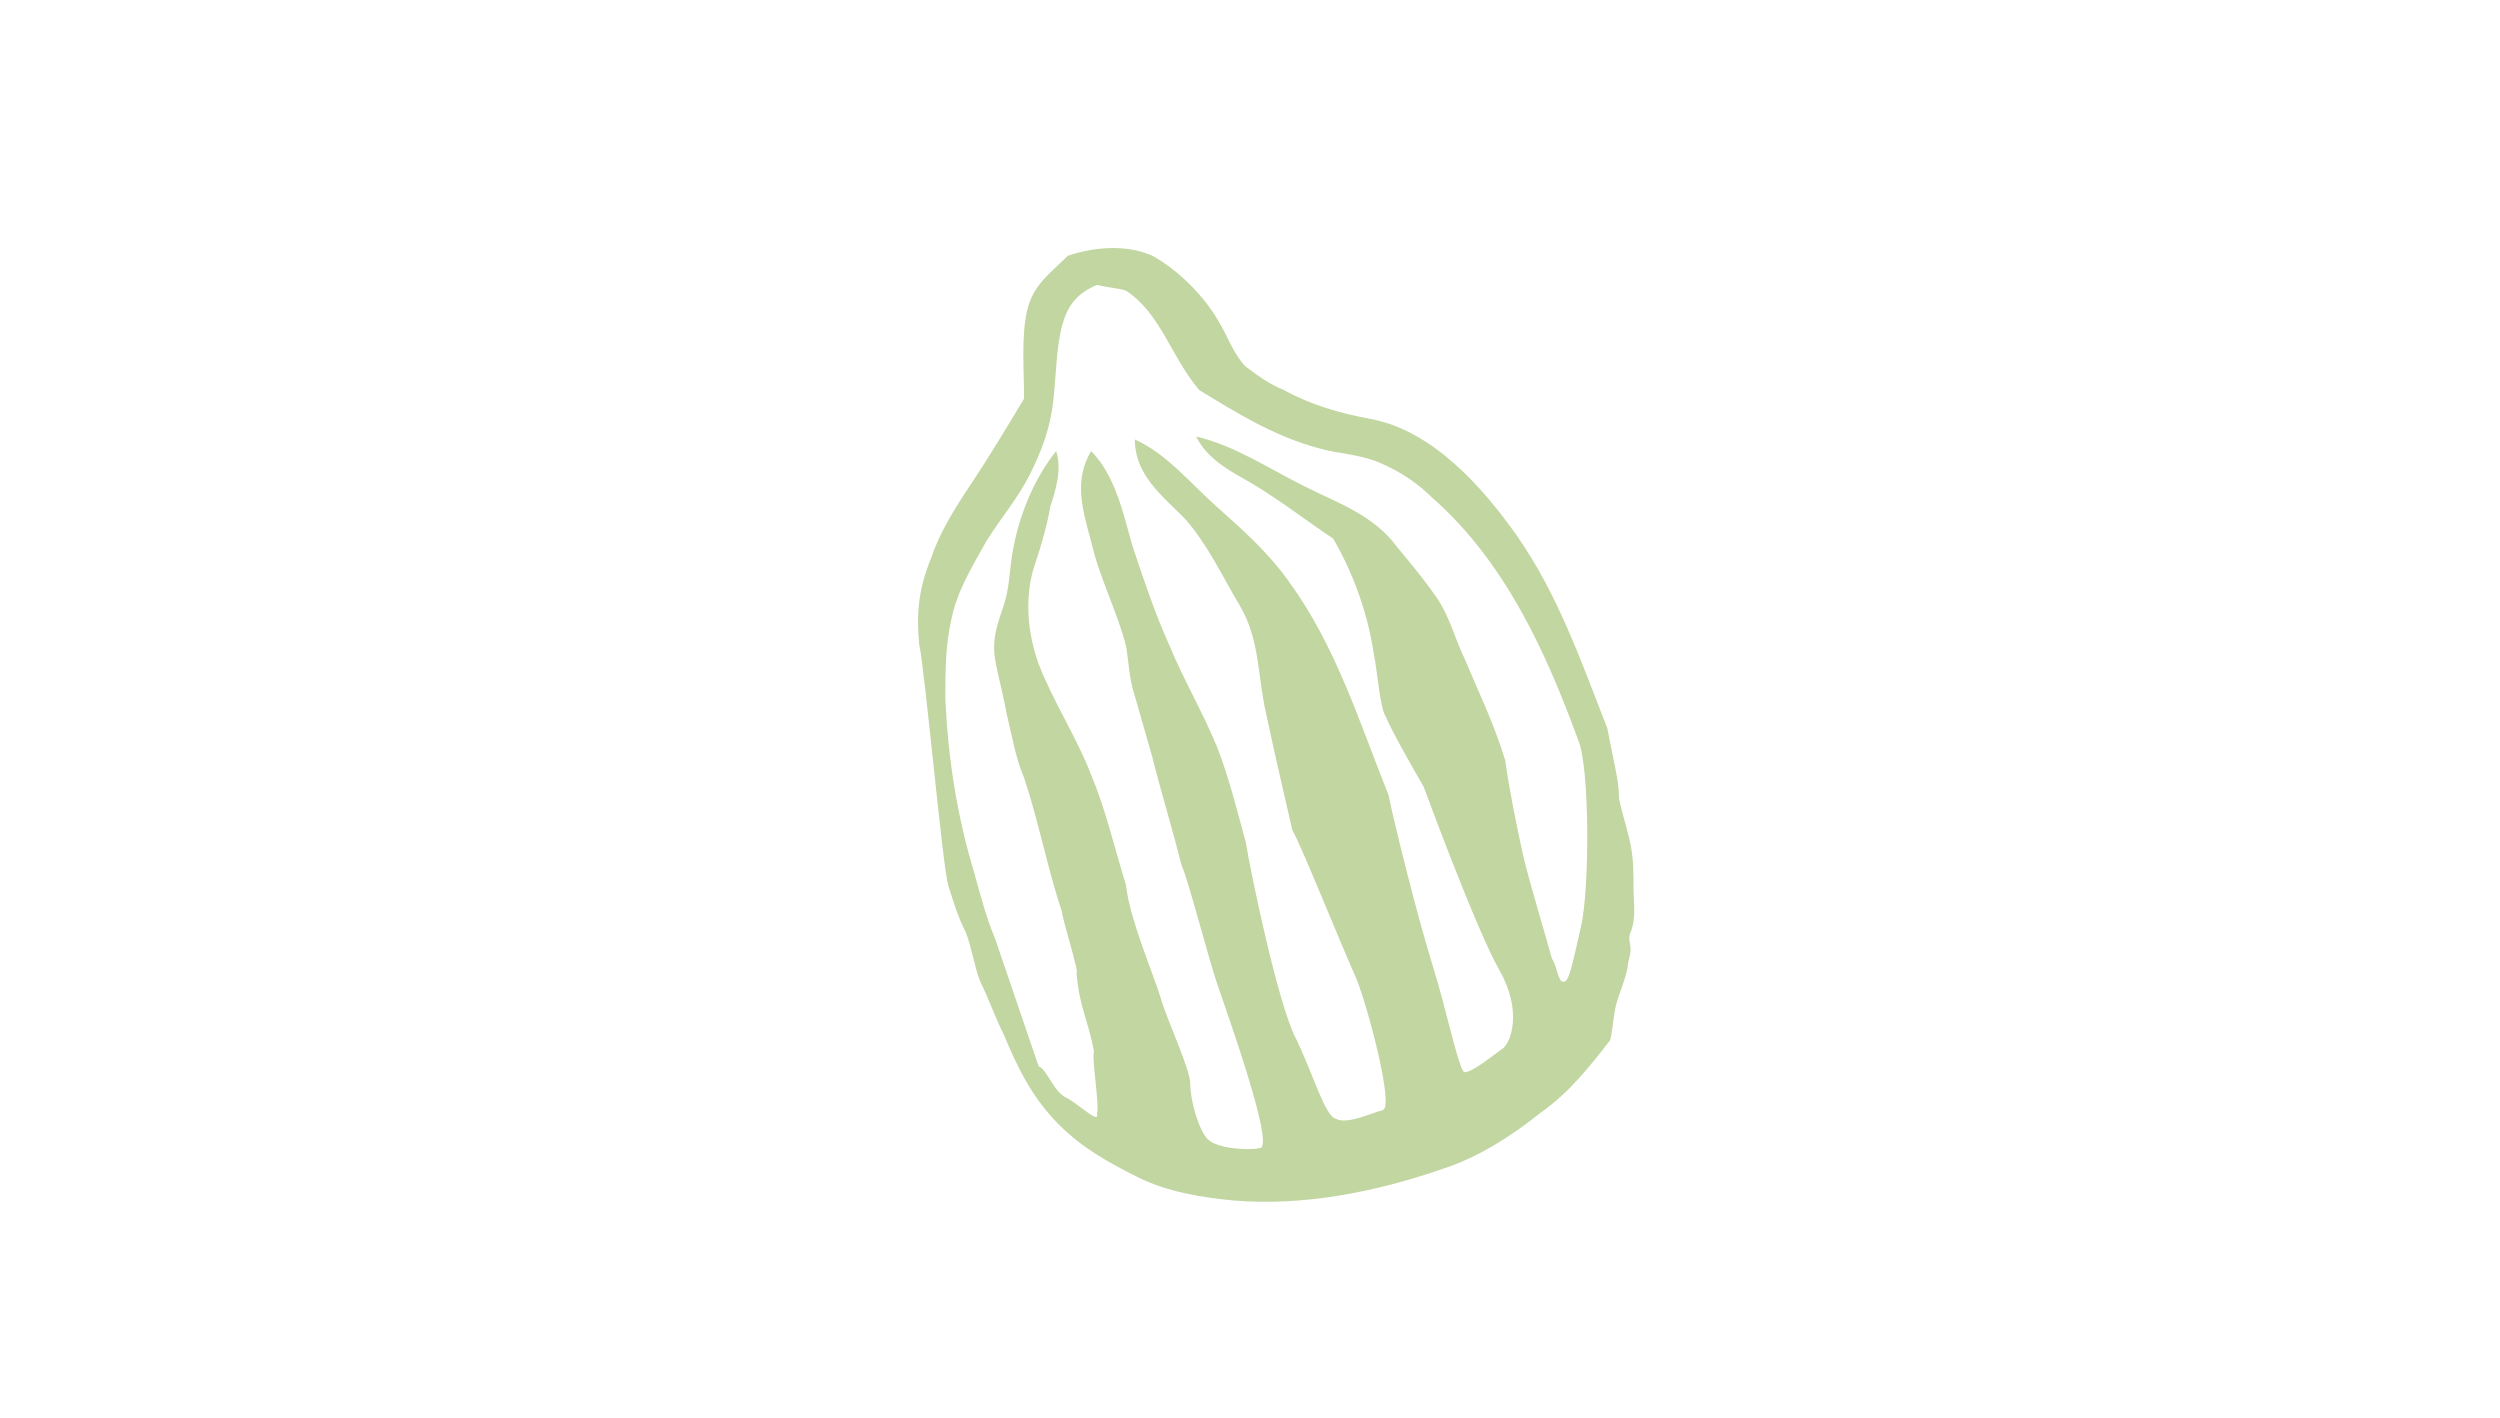
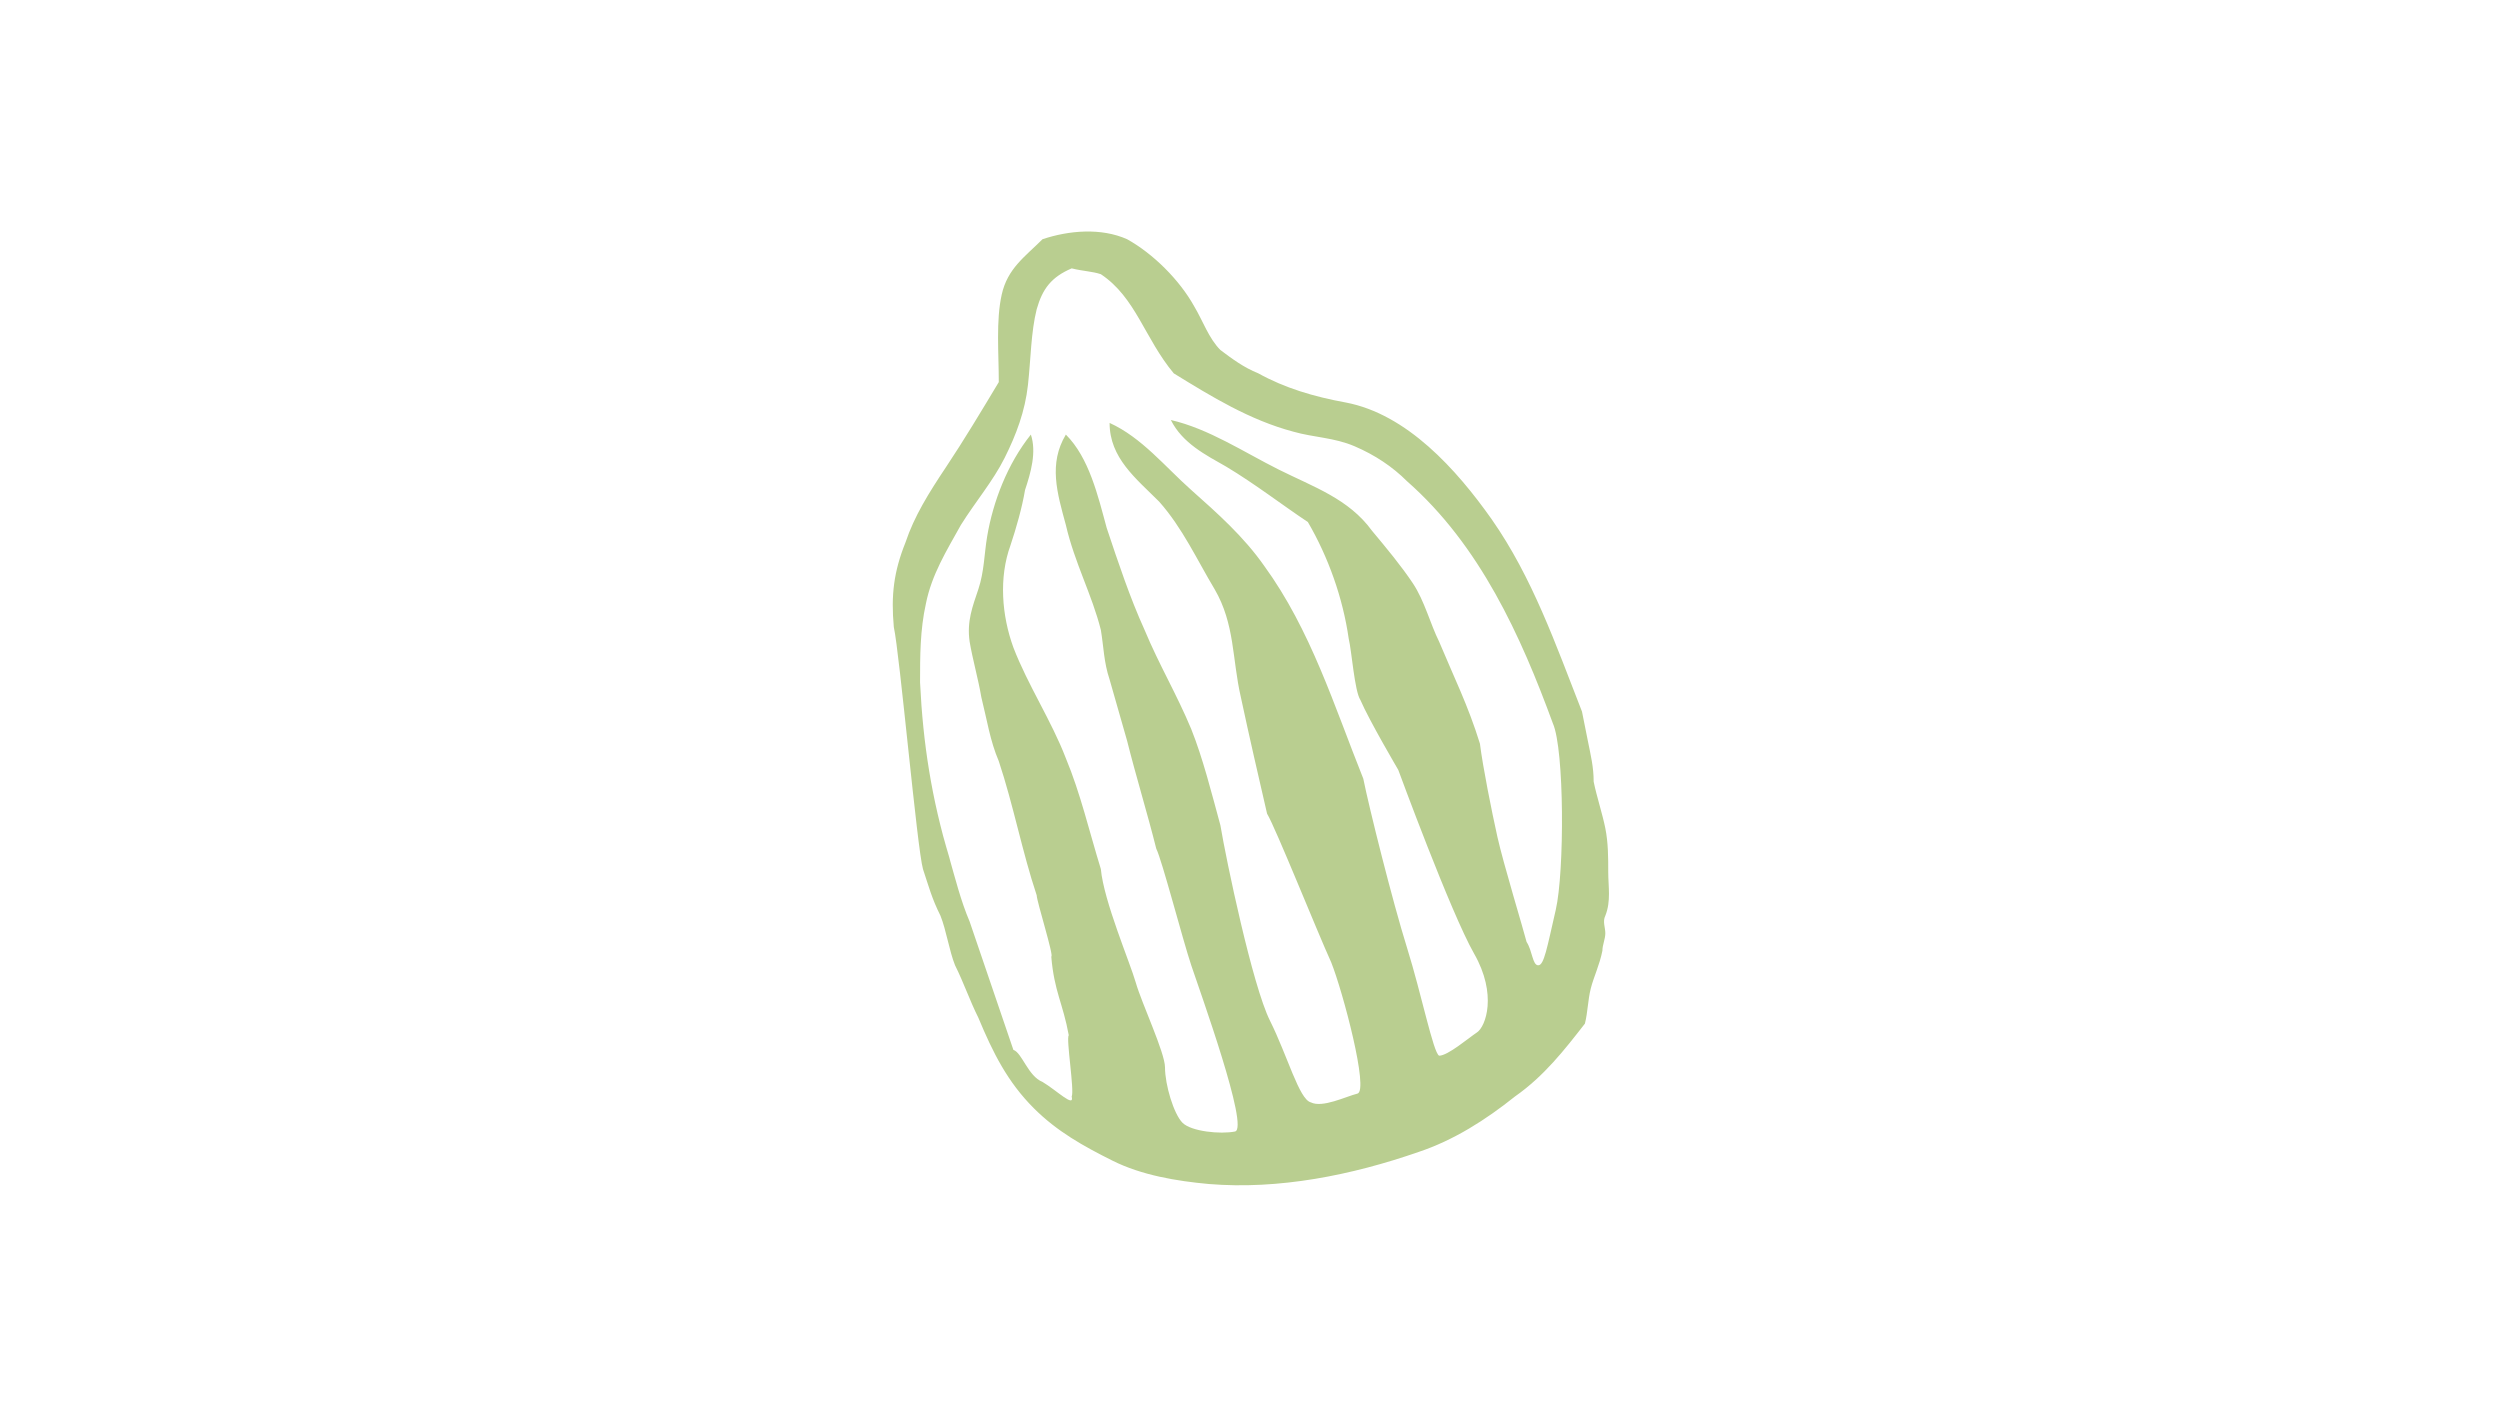
- <svg xmlns="http://www.w3.org/2000/svg" version="1.1" id="Camada_1" x="0px" y="0px" viewBox="-415 244.1 128.6 72.9" style="enable-background:new -415 244.1 128.6 72.9;" xml:space="preserve">
-   <defs id="defs11" />
-   <style type="text/css" id="style3">
- 	.st0{fill:#C1D6A1;}
+ <svg xmlns="http://www.w3.org/2000/svg" version="1.1" id="Camada_1" x="0px" y="0px" viewBox="15 -21.9 128.6 72.9" style="enable-background:new 15 -21.9 128.6 72.9;" xml:space="preserve">
+   <style type="text/css">
+ 	.st0{fill:#B9CE90;}
</style>
  <g id="XMLID_8827_" transform="matrix(1.5,0,0,1.5,174.6778,-140.6951)">
-     <g id="g6">
-       <path id="XMLID_23_" class="st0" d="m -338,281.5 c -0.9,-2.3 -1.7,-4.6 -3.1,-6.6 -1.2,-1.7 -2.9,-3.6 -5,-4 -1.1,-0.2 -2.1,-0.5 -3,-1 -0.5,-0.2 -0.9,-0.5 -1.3,-0.8 -0.4,-0.4 -0.6,-1 -0.9,-1.5 -0.5,-0.9 -1.4,-1.8 -2.3,-2.3 -0.9,-0.4 -2,-0.3 -2.9,0 -0.6,0.6 -1.2,1 -1.4,1.9 -0.2,0.9 -0.1,2 -0.1,3 -0.6,1 -1.2,2 -1.8,2.9 -0.6,0.9 -1.1,1.7 -1.4,2.6 -0.4,1 -0.5,1.8 -0.4,2.9 0.2,0.9 0.8,7.6 1,8.3 0.2,0.6 0.3,1 0.6,1.6 0.2,0.5 0.3,1.2 0.5,1.7 0.3,0.6 0.5,1.2 0.8,1.8 0.5,1.2 1,2.2 1.9,3.1 0.8,0.8 1.7,1.3 2.7,1.8 1,0.5 2.2,0.7 3.3,0.8 2.4,0.2 4.9,-0.3 7.2,-1.1 1.2,-0.4 2.3,-1.1 3.3,-1.9 1,-0.7 1.7,-1.6 2.4,-2.5 0.1,-0.4 0.1,-0.8 0.2,-1.2 0.1,-0.4 0.3,-0.8 0.4,-1.3 0,-0.2 0.1,-0.4 0.1,-0.6 0,-0.2 -0.1,-0.4 0,-0.6 0.2,-0.5 0.1,-1 0.1,-1.5 0,-0.5 0,-1 -0.1,-1.5 -0.1,-0.5 -0.3,-1.1 -0.4,-1.6 0,-0.5 -0.1,-0.9 -0.2,-1.4 -0.1,-0.5 -0.1,-0.5 -0.2,-1 z m -0.9,6.8 c -0.3,1.3 -0.4,1.9 -0.6,1.9 -0.2,0 -0.2,-0.5 -0.4,-0.8 -0.1,-0.4 -0.8,-2.7 -1,-3.6 -0.2,-0.9 -0.5,-2.4 -0.6,-3.2 -0.4,-1.3 -0.9,-2.3 -1.4,-3.5 -0.3,-0.6 -0.5,-1.4 -0.9,-2 -0.4,-0.6 -0.9,-1.2 -1.4,-1.8 -0.8,-1.1 -2,-1.5 -3.2,-2.1 -1.2,-0.6 -2.4,-1.4 -3.7,-1.7 0.4,0.8 1.2,1.2 1.9,1.6 1,0.6 1.9,1.3 2.8,1.9 0.7,1.2 1.2,2.6 1.4,4 0.1,0.4 0.2,1.8 0.4,2.1 0.3,0.7 1.3,2.4 1.3,2.4 0,0 1.8,4.9 2.6,6.3 0.8,1.4 0.4,2.5 0.1,2.7 -0.3,0.2 -1,0.8 -1.3,0.8 -0.2,-0.1 -0.6,-2.1 -1.1,-3.7 -0.5,-1.6 -1.3,-4.8 -1.5,-5.8 -1,-2.5 -1.8,-5.1 -3.4,-7.3 -0.7,-1 -1.6,-1.8 -2.5,-2.6 -0.9,-0.8 -1.7,-1.8 -2.8,-2.3 0,1.2 0.9,1.9 1.7,2.7 0.8,0.9 1.3,2 1.9,3 0.7,1.2 0.6,2.4 0.9,3.7 0.3,1.4 0.6,2.7 0.9,4 0.3,0.5 1.7,4 2.2,5.1 0.4,1 1.3,4.4 0.9,4.5 -0.4,0.1 -1.2,0.5 -1.6,0.3 -0.4,-0.1 -0.8,-1.6 -1.4,-2.8 -0.6,-1.2 -1.5,-5.5 -1.7,-6.7 -0.3,-1.1 -0.6,-2.3 -1,-3.3 -0.5,-1.2 -1.1,-2.2 -1.6,-3.4 -0.5,-1.1 -0.9,-2.3 -1.3,-3.5 -0.3,-1.1 -0.6,-2.4 -1.4,-3.2 -0.6,1 -0.3,2 0,3.1 0.3,1.3 0.9,2.4 1.2,3.6 0.1,0.6 0.1,1.1 0.3,1.7 0.2,0.7 0.4,1.4 0.6,2.1 0.3,1.2 0.7,2.5 1,3.7 0.2,0.4 0.9,3.1 1.2,4 0.3,0.9 2,5.6 1.5,5.7 -0.5,0.1 -1.5,0 -1.8,-0.3 -0.3,-0.3 -0.6,-1.3 -0.6,-1.9 0,-0.5 -0.8,-2.2 -1,-2.9 -0.2,-0.7 -1.1,-2.8 -1.2,-3.9 -0.4,-1.3 -0.7,-2.6 -1.2,-3.8 -0.5,-1.3 -1.3,-2.5 -1.8,-3.8 -0.4,-1.1 -0.5,-2.4 -0.1,-3.5 0.2,-0.6 0.4,-1.3 0.5,-1.9 0.2,-0.6 0.4,-1.3 0.2,-1.9 -0.8,1 -1.3,2.3 -1.5,3.5 -0.1,0.6 -0.1,1.2 -0.3,1.8 -0.2,0.6 -0.4,1.1 -0.3,1.8 0.1,0.6 0.3,1.3 0.4,1.9 0.2,0.8 0.3,1.5 0.6,2.2 0.5,1.5 0.8,3.1 1.3,4.6 0,0.2 0.6,2.1 0.5,2.1 0.1,1.2 0.4,1.6 0.6,2.7 -0.1,0.1 0.2,1.9 0.1,2.1 0.1,0.4 -0.5,-0.2 -1,-0.5 -0.5,-0.2 -0.7,-1 -1,-1.1 l -1.5,-4.4 c -0.3,-0.7 -0.5,-1.5 -0.7,-2.2 -0.5,-1.8 0.2,0.7 0,0 -0.6,-2 -0.9,-3.9 -1,-6 0,-0.9 0,-1.8 0.2,-2.7 0.2,-1 0.7,-1.8 1.2,-2.7 0.5,-0.8 1.1,-1.5 1.5,-2.3 0.4,-0.8 0.7,-1.6 0.8,-2.5 0.1,-0.9 0.1,-1.8 0.3,-2.6 0.2,-0.7 0.5,-1.1 1.2,-1.4 0.4,0.1 0.7,0.1 1,0.2 1.2,0.8 1.5,2.2 2.5,3.4 1.3,0.8 2.6,1.6 4.1,2 0.7,0.2 1.4,0.2 2.1,0.5 0.7,0.3 1.3,0.7 1.8,1.2 2.5,2.2 3.9,5.3 5,8.3 0.4,0.9 0.4,5.1 0.1,6.4 z" style="fill:#c1d6a1" />
+     <g>
+       <g id="g6_8_">
+         <path id="XMLID_9_" class="st0" d="M-52.2,103.6c-0.9-2.3-1.7-4.6-3.1-6.6     c-1.2-1.7-2.9-3.6-5-4c-1.1-0.2-2.1-0.5-3-1c-0.5-0.2-0.9-0.5-1.3-0.8c-0.4-0.4-0.6-1-0.9-1.5c-0.5-0.9-1.4-1.8-2.3-2.3     c-0.9-0.4-2-0.3-2.9,0c-0.6,0.6-1.2,1-1.4,1.9c-0.2,0.9-0.1,2-0.1,3c-0.6,1-1.2,2-1.8,2.9c-0.6,0.9-1.1,1.7-1.4,2.6     c-0.4,1-0.5,1.8-0.4,2.9c0.2,0.9,0.8,7.6,1,8.3c0.2,0.6,0.3,1,0.6,1.6c0.2,0.5,0.3,1.2,0.5,1.7c0.3,0.6,0.5,1.2,0.8,1.8     c0.5,1.2,1,2.2,1.9,3.1c0.8,0.8,1.7,1.3,2.7,1.8s2.2,0.7,3.3,0.8c2.4,0.2,4.9-0.3,7.2-1.1c1.2-0.4,2.3-1.1,3.3-1.9     c1-0.7,1.7-1.6,2.4-2.5c0.1-0.4,0.1-0.8,0.2-1.2c0.1-0.4,0.3-0.8,0.4-1.3c0-0.2,0.1-0.4,0.1-0.6s-0.1-0.4,0-0.6     c0.2-0.5,0.1-1,0.1-1.5s0-1-0.1-1.5s-0.3-1.1-0.4-1.6c0-0.5-0.1-0.9-0.2-1.4S-52.1,104.1-52.2,103.6L-52.2,103.6z M-53.1,110.4     c-0.3,1.3-0.4,1.9-0.6,1.9s-0.2-0.5-0.4-0.8c-0.1-0.4-0.8-2.7-1-3.6s-0.5-2.4-0.6-3.2c-0.4-1.3-0.9-2.3-1.4-3.5     c-0.3-0.6-0.5-1.4-0.9-2s-0.9-1.2-1.4-1.8c-0.8-1.1-2-1.5-3.2-2.1s-2.4-1.4-3.7-1.7c0.4,0.8,1.2,1.2,1.9,1.6     c1,0.6,1.9,1.3,2.8,1.9c0.7,1.2,1.2,2.6,1.4,4c0.1,0.4,0.2,1.8,0.4,2.1c0.3,0.7,1.3,2.4,1.3,2.4s1.8,4.9,2.6,6.3     c0.8,1.4,0.4,2.5,0.1,2.7s-1,0.8-1.3,0.8c-0.2-0.1-0.6-2.1-1.1-3.7s-1.3-4.8-1.5-5.8c-1-2.5-1.8-5.1-3.4-7.3     c-0.7-1-1.6-1.8-2.5-2.6c-0.9-0.8-1.7-1.8-2.8-2.3c0,1.2,0.9,1.9,1.7,2.7c0.8,0.9,1.3,2,1.9,3c0.7,1.2,0.6,2.4,0.9,3.7     c0.3,1.4,0.6,2.7,0.9,4c0.3,0.5,1.7,4,2.2,5.1c0.4,1,1.3,4.4,0.9,4.5s-1.2,0.5-1.6,0.3c-0.4-0.1-0.8-1.6-1.4-2.8     c-0.6-1.2-1.5-5.5-1.7-6.7c-0.3-1.1-0.6-2.3-1-3.3c-0.5-1.2-1.1-2.2-1.6-3.4c-0.5-1.1-0.9-2.3-1.3-3.5c-0.3-1.1-0.6-2.4-1.4-3.2     c-0.6,1-0.3,2,0,3.1c0.3,1.3,0.9,2.4,1.2,3.6c0.1,0.6,0.1,1.1,0.3,1.7c0.2,0.7,0.4,1.4,0.6,2.1c0.3,1.2,0.7,2.5,1,3.7     c0.2,0.4,0.9,3.1,1.2,4c0.3,0.9,2,5.6,1.5,5.7c-0.5,0.1-1.5,0-1.8-0.3s-0.6-1.3-0.6-1.9c0-0.5-0.8-2.2-1-2.9     c-0.2-0.7-1.1-2.8-1.2-3.9c-0.4-1.3-0.7-2.6-1.2-3.8c-0.5-1.3-1.3-2.5-1.8-3.8c-0.4-1.1-0.5-2.4-0.1-3.5c0.2-0.6,0.4-1.3,0.5-1.9     c0.2-0.6,0.4-1.3,0.2-1.9c-0.8,1-1.3,2.3-1.5,3.5c-0.1,0.6-0.1,1.2-0.3,1.8c-0.2,0.6-0.4,1.1-0.3,1.8c0.1,0.6,0.3,1.3,0.4,1.9     c0.2,0.8,0.3,1.5,0.6,2.2c0.5,1.5,0.8,3.1,1.3,4.6c0,0.2,0.6,2.1,0.5,2.1c0.1,1.2,0.4,1.6,0.6,2.7c-0.1,0.1,0.2,1.9,0.1,2.1     c0.1,0.4-0.5-0.2-1-0.5c-0.5-0.2-0.7-1-1-1.1l-1.5-4.4c-0.3-0.7-0.5-1.5-0.7-2.2c-0.5-1.8,0.2,0.7,0,0c-0.6-2-0.9-3.9-1-6     c0-0.9,0-1.8,0.2-2.7c0.2-1,0.7-1.8,1.2-2.7c0.5-0.8,1.1-1.5,1.5-2.3s0.7-1.6,0.8-2.5c0.1-0.9,0.1-1.8,0.3-2.6     c0.2-0.7,0.5-1.1,1.2-1.4c0.4,0.1,0.7,0.1,1,0.2c1.2,0.8,1.5,2.2,2.5,3.4c1.3,0.8,2.6,1.6,4.1,2c0.7,0.2,1.4,0.2,2.1,0.5     s1.3,0.7,1.8,1.2c2.5,2.2,3.9,5.3,5,8.3C-52.8,104.9-52.8,109.1-53.1,110.4L-53.1,110.4z" />
+       </g>
    </g>
  </g>
</svg>
